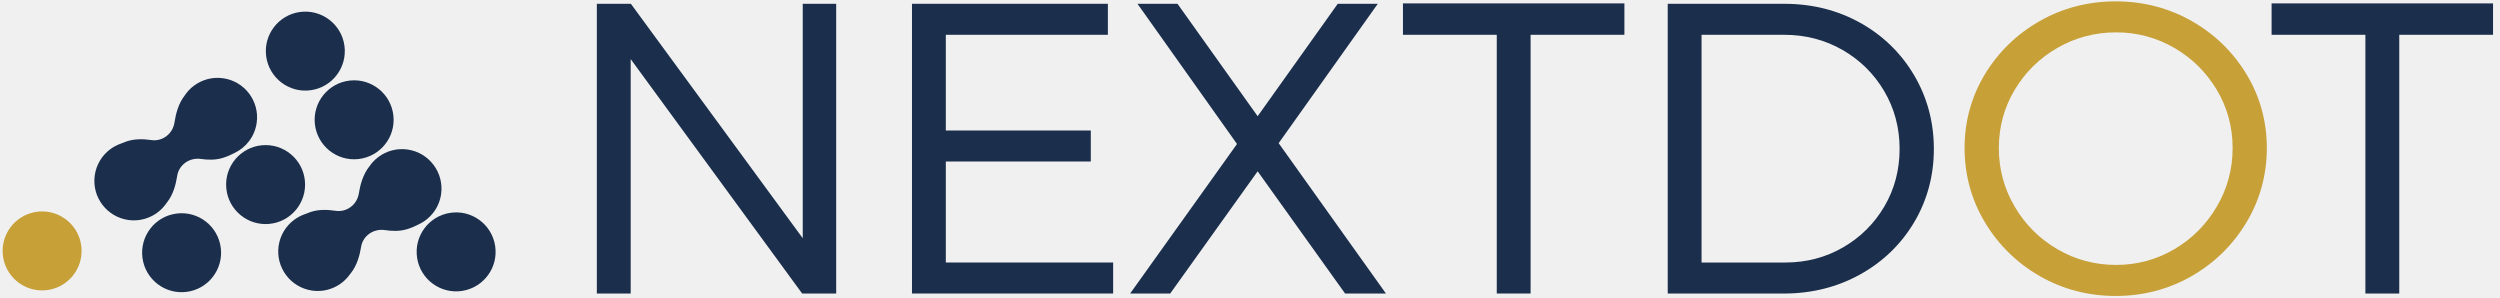
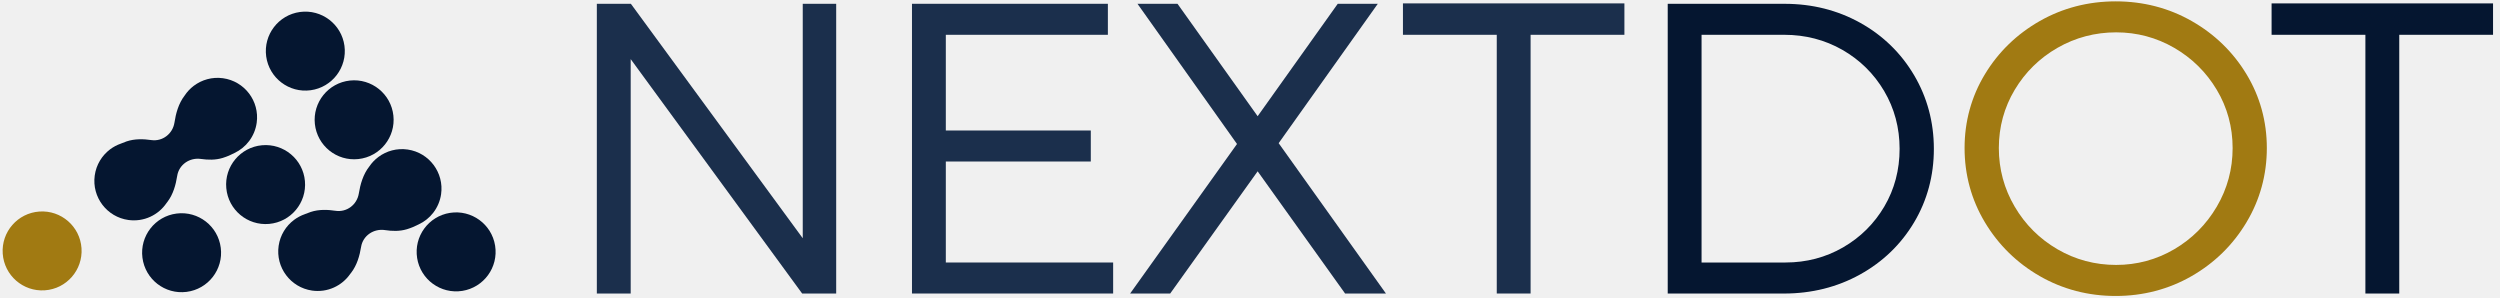
<svg xmlns="http://www.w3.org/2000/svg" width="101" height="12" viewBox="0 0 101 12" fill="none">
  <g clip-path="url(#clip0_223_1961)">
    <path d="M32.431 9.625L25.523 0.202L25.487 0.153H24.112V11.858H25.48V2.388L32.407 11.858H33.782V0.153H32.431V9.625Z" fill="#1B2F4C" />
    <path d="M38.211 6.525H44.068V5.272H38.211V1.406H44.758V0.153H36.844V11.858H44.971V10.605H38.211V6.525Z" fill="#1B2F4C" />
    <path d="M55.663 0.153H54.045L50.809 4.695L47.571 0.153H45.954L49.975 5.817L45.657 11.858H47.276L50.809 6.921L54.306 11.808L54.341 11.858H55.992L51.658 5.784L55.663 0.153Z" fill="#1B2F4C" />
    <path d="M56.679 1.406H60.469V11.858H61.836V1.406H65.626V0.137H56.679V1.406Z" fill="#1B2F4C" />
-     <path d="M75.156 0.923C74.238 0.412 73.212 0.154 72.104 0.154H67.376V11.859H72.072C73.191 11.859 74.226 11.6 75.147 11.089C76.069 10.578 76.804 9.868 77.332 8.979C77.861 8.089 78.128 7.092 78.128 6.015C78.128 4.937 77.86 3.938 77.332 3.042C76.804 2.147 76.072 1.434 75.156 0.923ZM72.137 10.605H68.743V1.406H72.088C72.938 1.406 73.727 1.611 74.432 2.014C75.138 2.418 75.707 2.978 76.12 3.678C76.534 4.378 76.744 5.164 76.744 6.013C76.744 6.863 76.537 7.646 76.128 8.341C75.719 9.036 75.157 9.593 74.457 9.996C73.757 10.4 72.976 10.605 72.137 10.605Z" fill="#1B2F4C" />
-     <path d="M88.544 0.85C87.617 0.322 86.585 0.055 85.475 0.055C84.366 0.055 83.334 0.322 82.406 0.85C81.479 1.378 80.733 2.101 80.19 3C79.645 3.9 79.369 4.903 79.369 5.981C79.369 7.06 79.644 8.069 80.189 8.979C80.733 9.889 81.479 10.621 82.405 11.154C83.332 11.687 84.365 11.957 85.474 11.957C86.583 11.957 87.616 11.687 88.543 11.154C89.47 10.621 90.216 9.889 90.759 8.979C91.304 8.068 91.58 7.059 91.58 5.981C91.58 4.904 91.304 3.901 90.759 3C90.216 2.1 89.47 1.377 88.544 0.85ZM85.492 10.703C84.641 10.703 83.844 10.491 83.123 10.071C82.4 9.651 81.818 9.072 81.394 8.349C80.969 7.628 80.753 6.831 80.753 5.981C80.753 5.132 80.969 4.341 81.394 3.629C81.818 2.918 82.4 2.346 83.123 1.932C83.845 1.518 84.642 1.307 85.493 1.307C86.332 1.307 87.12 1.517 87.837 1.932C88.554 2.346 89.134 2.918 89.558 3.629C89.983 4.34 90.198 5.132 90.198 5.981C90.198 6.831 89.983 7.627 89.558 8.349C89.133 9.072 88.554 9.652 87.837 10.071C87.119 10.491 86.33 10.703 85.492 10.703Z" fill="#C7A038" />
-     <path d="M91.772 0.137V1.406H95.562V11.858H96.93V1.406H100.719V0.137H91.772Z" fill="#1B2F4C" />
-     <path d="M1.811 11.729C2.69 11.668 3.353 10.906 3.293 10.027C3.232 9.148 2.47 8.485 1.592 8.546C0.713 8.606 0.049 9.368 0.11 10.247C0.171 11.126 0.932 11.789 1.811 11.729Z" fill="#C7A038" />
-     <path d="M12.549 3.646C13.422 3.528 14.034 2.724 13.916 1.851C13.798 0.978 12.994 0.366 12.121 0.484C11.248 0.602 10.636 1.406 10.754 2.279C10.873 3.152 11.676 3.764 12.549 3.646Z" fill="#1B2F4C" />
-     <path d="M18.676 11.752C19.546 11.614 20.14 10.798 20.003 9.928C19.866 9.057 19.049 8.463 18.179 8.6C17.309 8.737 16.715 9.554 16.852 10.424C16.989 11.294 17.805 11.889 18.676 11.752Z" fill="#1B2F4C" />
-     <path d="M10.371 4.957C10.491 4.084 9.88 3.28 9.007 3.16C8.571 3.1 8.152 3.223 7.826 3.469C7.686 3.576 7.563 3.705 7.464 3.854C7.211 4.18 7.103 4.588 7.048 4.953C6.978 5.406 6.566 5.724 6.112 5.659C5.798 5.613 5.443 5.601 5.11 5.714C5.028 5.742 4.951 5.772 4.878 5.804C4.721 5.859 4.574 5.938 4.443 6.037C4.118 6.284 3.887 6.655 3.827 7.091C3.707 7.964 4.318 8.769 5.191 8.888C5.814 8.973 6.401 8.687 6.73 8.199C6.74 8.187 6.749 8.176 6.759 8.163C7 7.849 7.103 7.46 7.158 7.109C7.228 6.651 7.662 6.354 8.121 6.422C8.399 6.462 8.708 6.471 9.001 6.379C9.179 6.323 9.335 6.255 9.471 6.182C9.941 5.961 10.294 5.512 10.371 4.957Z" fill="#1B2F4C" />
-     <path d="M17.82 7.849C17.946 6.978 17.342 6.168 16.471 6.041C16.035 5.978 15.615 6.097 15.288 6.341C15.147 6.446 15.023 6.575 14.923 6.722C14.666 7.047 14.555 7.453 14.496 7.818C14.423 8.271 14.008 8.585 13.555 8.516C13.242 8.468 12.886 8.453 12.553 8.563C12.471 8.59 12.393 8.619 12.319 8.651C12.162 8.706 12.015 8.783 11.882 8.882C11.555 9.126 11.32 9.495 11.257 9.931C11.13 10.802 11.735 11.612 12.606 11.739C13.228 11.829 13.818 11.548 14.151 11.063C14.161 11.051 14.171 11.04 14.181 11.027C14.424 10.714 14.531 10.326 14.588 9.975C14.661 9.518 15.099 9.225 15.556 9.296C15.834 9.339 16.144 9.35 16.438 9.261C16.617 9.207 16.773 9.139 16.909 9.068C17.382 8.85 17.738 8.404 17.82 7.849Z" fill="#1B2F4C" />
-     <path d="M7.537 11.792C8.411 11.682 9.03 10.884 8.919 10.01C8.809 9.136 8.011 8.517 7.137 8.627C6.263 8.737 5.644 9.535 5.754 10.409C5.865 11.284 6.663 11.903 7.537 11.792Z" fill="#1B2F4C" />
-     <path d="M10.874 9.046C11.751 8.967 12.398 8.191 12.319 7.313C12.24 6.436 11.464 5.789 10.587 5.868C9.71 5.947 9.062 6.723 9.142 7.6C9.221 8.478 9.996 9.125 10.874 9.046Z" fill="#1B2F4C" />
-     <path d="M14.478 6.426C15.354 6.332 15.988 5.545 15.893 4.67C15.799 3.794 15.012 3.16 14.136 3.254C13.261 3.349 12.627 4.135 12.721 5.011C12.816 5.887 13.602 6.521 14.478 6.426Z" fill="#1B2F4C" />
+     <path d="M75.156 0.923C74.238 0.412 73.212 0.154 72.104 0.154H67.376V11.859H72.072C73.191 11.859 74.226 11.6 75.147 11.089C76.069 10.578 76.804 9.868 77.332 8.979C77.861 8.089 78.128 7.092 78.128 6.015C78.128 4.937 77.86 3.938 77.332 3.042C76.804 2.147 76.072 1.434 75.156 0.923ZM72.137 10.605H68.743V1.406H72.088C72.938 1.406 73.727 1.611 74.432 2.014C75.138 2.418 75.707 2.978 76.12 3.678C76.534 4.378 76.744 5.164 76.744 6.013C76.744 6.863 76.537 7.646 76.128 8.341C75.719 9.036 75.157 9.593 74.457 9.996C73.757 10.4 72.976 10.605 72.137 10.605Z" fill="#051630" />
+     <path d="M88.544 0.85C87.617 0.322 86.585 0.055 85.475 0.055C84.366 0.055 83.334 0.322 82.406 0.85C81.479 1.378 80.733 2.101 80.19 3C79.645 3.9 79.369 4.903 79.369 5.981C79.369 7.06 79.644 8.069 80.189 8.979C80.733 9.889 81.479 10.621 82.405 11.154C83.332 11.687 84.365 11.957 85.474 11.957C86.583 11.957 87.616 11.687 88.543 11.154C89.47 10.621 90.216 9.889 90.759 8.979C91.304 8.068 91.58 7.059 91.58 5.981C91.58 4.904 91.304 3.901 90.759 3C90.216 2.1 89.47 1.377 88.544 0.85ZM85.492 10.703C84.641 10.703 83.844 10.491 83.123 10.071C82.4 9.651 81.818 9.072 81.394 8.349C80.969 7.628 80.753 6.831 80.753 5.981C80.753 5.132 80.969 4.341 81.394 3.629C81.818 2.918 82.4 2.346 83.123 1.932C83.845 1.518 84.642 1.307 85.493 1.307C86.332 1.307 87.12 1.517 87.837 1.932C88.554 2.346 89.134 2.918 89.558 3.629C89.983 4.34 90.198 5.132 90.198 5.981C90.198 6.831 89.983 7.627 89.558 8.349C89.133 9.072 88.554 9.652 87.837 10.071C87.119 10.491 86.33 10.703 85.492 10.703Z" fill="#A17A12" />
+     <path d="M91.772 0.137V1.406H95.562V11.858H96.93V1.406H100.719V0.137H91.772Z" fill="#051630" />
+     <path d="M1.811 11.729C2.69 11.668 3.353 10.906 3.293 10.027C3.232 9.148 2.47 8.485 1.592 8.546C0.713 8.606 0.049 9.368 0.11 10.247C0.171 11.126 0.932 11.789 1.811 11.729Z" fill="#A17A12" />
+     <path d="M12.549 3.646C13.422 3.528 14.034 2.724 13.916 1.851C13.798 0.978 12.994 0.366 12.121 0.484C11.248 0.602 10.636 1.406 10.754 2.279C10.873 3.152 11.676 3.764 12.549 3.646Z" fill="#051630" />
+     <path d="M18.676 11.752C19.546 11.614 20.14 10.798 20.003 9.928C19.866 9.057 19.049 8.463 18.179 8.6C17.309 8.737 16.715 9.554 16.852 10.424C16.989 11.294 17.805 11.889 18.676 11.752Z" fill="#051630" />
+     <path d="M10.371 4.957C10.491 4.084 9.88 3.28 9.007 3.16C8.571 3.1 8.152 3.223 7.826 3.469C7.686 3.576 7.563 3.705 7.464 3.854C7.211 4.18 7.103 4.588 7.048 4.953C6.978 5.406 6.566 5.724 6.112 5.659C5.798 5.613 5.443 5.601 5.11 5.714C5.028 5.742 4.951 5.772 4.878 5.804C4.721 5.859 4.574 5.938 4.443 6.037C4.118 6.284 3.887 6.655 3.827 7.091C3.707 7.964 4.318 8.769 5.191 8.888C5.814 8.973 6.401 8.687 6.73 8.199C6.74 8.187 6.749 8.176 6.759 8.163C7 7.849 7.103 7.46 7.158 7.109C7.228 6.651 7.662 6.354 8.121 6.422C8.399 6.462 8.708 6.471 9.001 6.379C9.179 6.323 9.335 6.255 9.471 6.182C9.941 5.961 10.294 5.512 10.371 4.957Z" fill="#051630" />
+     <path d="M17.82 7.849C17.946 6.978 17.342 6.168 16.471 6.041C16.035 5.978 15.615 6.097 15.288 6.341C15.147 6.446 15.023 6.575 14.923 6.722C14.666 7.047 14.555 7.453 14.496 7.818C14.423 8.271 14.008 8.585 13.555 8.516C13.242 8.468 12.886 8.453 12.553 8.563C12.471 8.59 12.393 8.619 12.319 8.651C12.162 8.706 12.015 8.783 11.882 8.882C11.555 9.126 11.32 9.495 11.257 9.931C11.13 10.802 11.735 11.612 12.606 11.739C13.228 11.829 13.818 11.548 14.151 11.063C14.161 11.051 14.171 11.04 14.181 11.027C14.424 10.714 14.531 10.326 14.588 9.975C14.661 9.518 15.099 9.225 15.556 9.296C15.834 9.339 16.144 9.35 16.438 9.261C16.617 9.207 16.773 9.139 16.909 9.068C17.382 8.85 17.738 8.404 17.82 7.849Z" fill="#051630" />
+     <path d="M7.537 11.792C8.411 11.682 9.03 10.884 8.919 10.01C8.809 9.136 8.011 8.517 7.137 8.627C6.263 8.737 5.644 9.535 5.754 10.409C5.865 11.284 6.663 11.903 7.537 11.792Z" fill="#051630" />
+     <path d="M10.874 9.046C11.751 8.967 12.398 8.191 12.319 7.313C12.24 6.436 11.464 5.789 10.587 5.868C9.71 5.947 9.062 6.723 9.142 7.6C9.221 8.478 9.996 9.125 10.874 9.046Z" fill="#051630" />
+     <path d="M14.478 6.426C15.354 6.332 15.988 5.545 15.893 4.67C15.799 3.794 15.012 3.16 14.136 3.254C13.261 3.349 12.627 4.135 12.721 5.011C12.816 5.887 13.602 6.521 14.478 6.426Z" fill="#051630" />
  </g>
  <defs>
    <clipPath id="clip0_223_1961">
      <rect width="100.72" height="12" fill="white" />
    </clipPath>
  </defs>
</svg>
